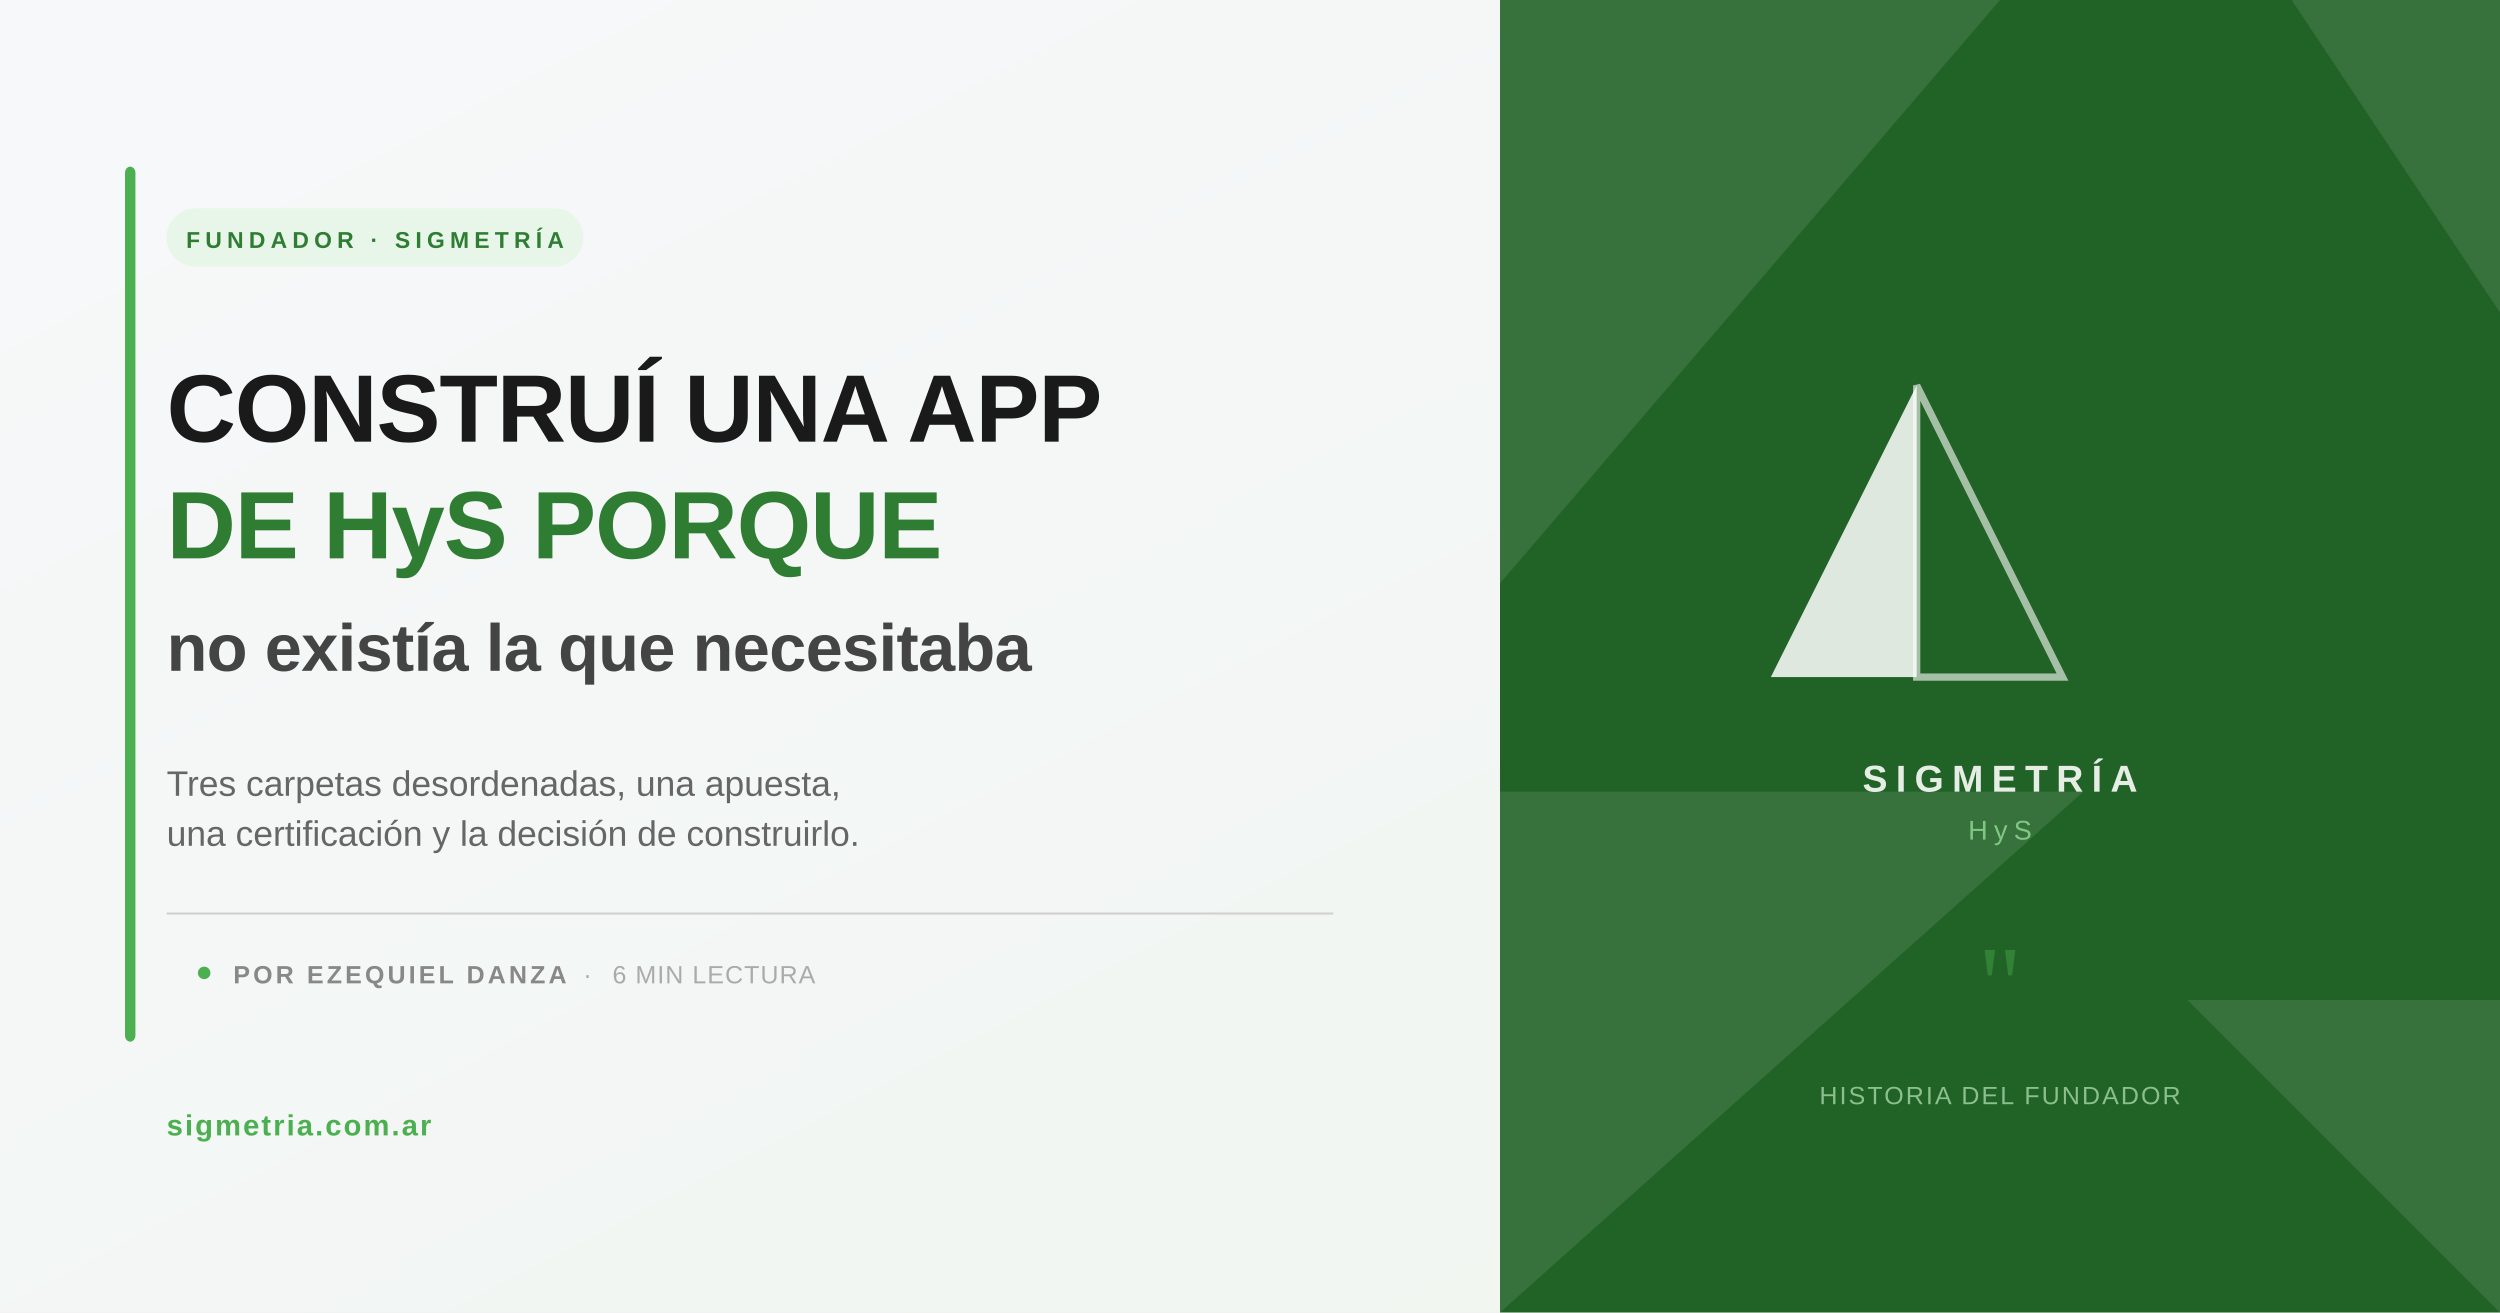
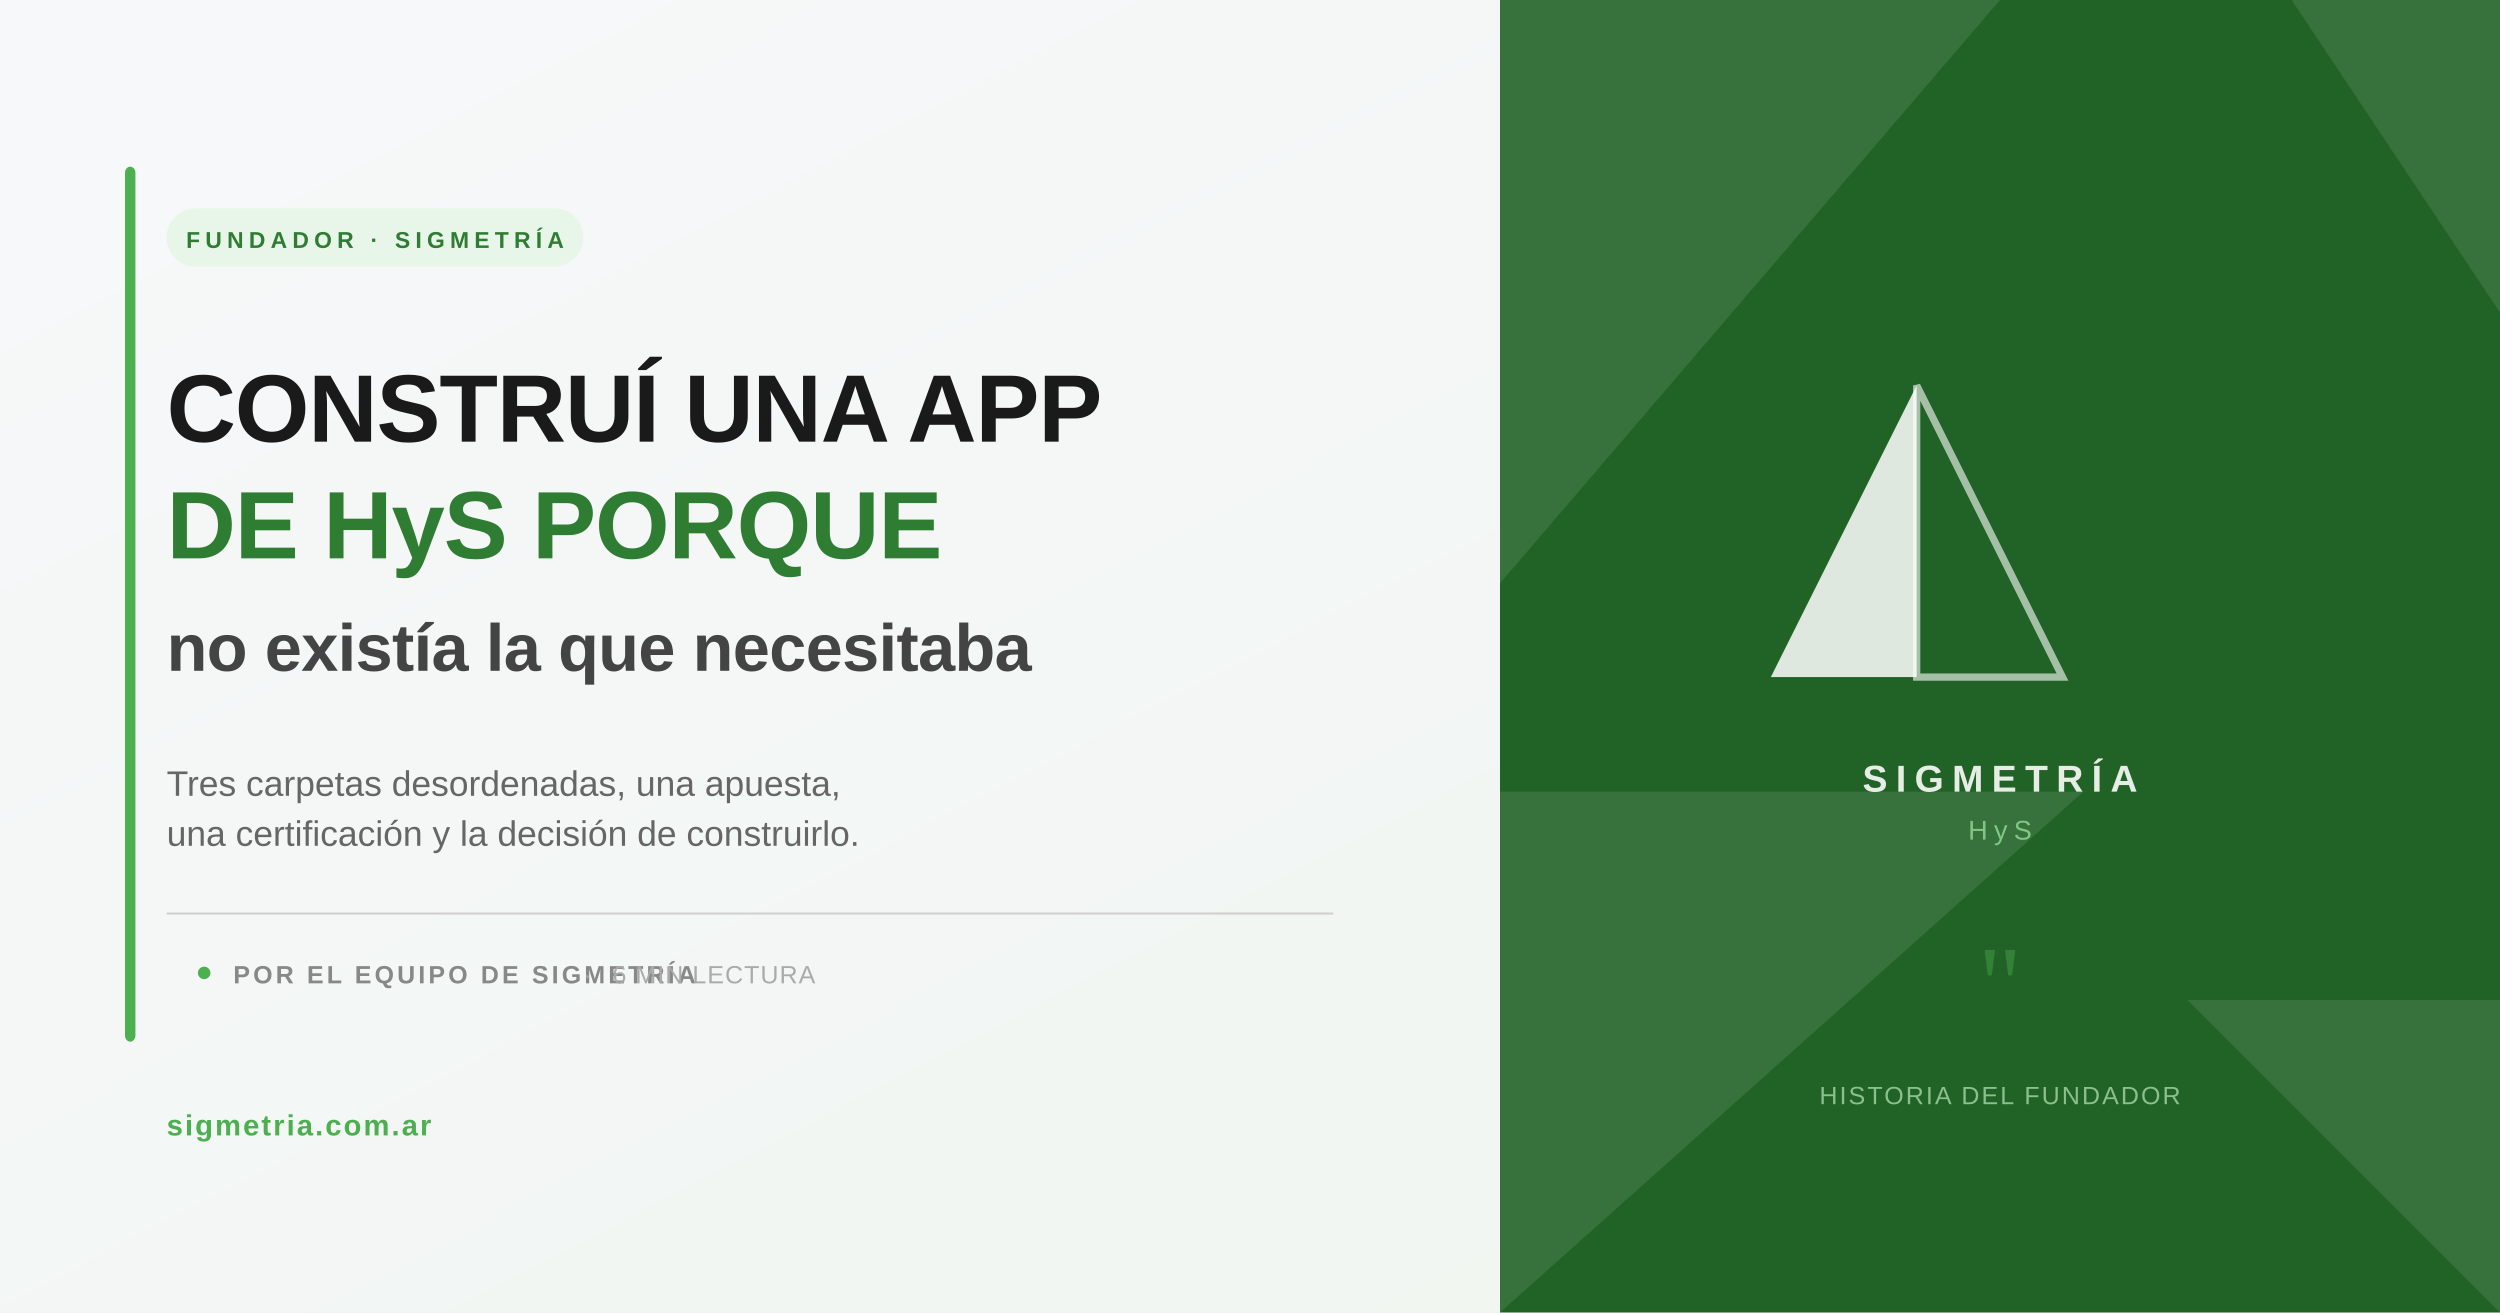
<svg xmlns="http://www.w3.org/2000/svg" width="1200" height="630" viewBox="0 0 1200 630">
  <defs>
    <linearGradient id="bgGrad2" x1="0" y1="0" x2="1" y2="1">
      <stop offset="0%" stop-color="#F7F8FA" />
      <stop offset="100%" stop-color="#EFF5EF" />
    </linearGradient>
    <clipPath id="rightClip2">
      <rect x="720" y="0" width="480" height="630" />
    </clipPath>
  </defs>
  <rect width="1200" height="630" fill="url(#bgGrad2)" />
  <rect x="720" y="0" width="480" height="630" fill="#1B5E20" opacity="0.97" />
  <g clip-path="url(#rightClip2)" opacity="0.1">
    <polygon points="720,0 960,0 720,280" fill="#FFFFFF" />
    <polygon points="1100,0 1200,0 1200,150" fill="#FFFFFF" />
    <polygon points="720,380 1000,380 720,630" fill="#FFFFFF" />
    <polygon points="1050,480 1200,480 1200,630" fill="#FFFFFF" />
  </g>
  <g transform="translate(850, 185)">
    <polygon points="0,140 70,0 70,140" fill="#FFFFFF" opacity="0.85" />
    <polygon points="70,0 140,140 70,140" fill="none" stroke="#FFFFFF" stroke-width="3.5" opacity="0.6" />
  </g>
  <text x="960" y="380" font-family="'Montserrat', 'Helvetica Neue', Arial, sans-serif" font-size="18" font-weight="800" letter-spacing="4" fill="#FFFFFF" opacity="0.88" text-anchor="middle">SIGMETRÍA</text>
  <text x="960" y="403" font-family="'Montserrat', 'Helvetica Neue', Arial, sans-serif" font-size="13" font-weight="400" letter-spacing="3" fill="#81C784" text-anchor="middle">HyS</text>
  <text x="960" y="490" font-family="Georgia, 'Times New Roman', serif" font-size="52" fill="#4CAF50" opacity="0.4" text-anchor="middle">"</text>
  <text x="960" y="530" font-family="'Helvetica Neue', Arial, sans-serif" font-size="12" font-weight="300" letter-spacing="1" fill="#A5D6A7" opacity="0.8" text-anchor="middle">HISTORIA DEL FUNDADOR</text>
  <rect x="60" y="80" width="5" height="420" fill="#4CAF50" rx="3" />
  <rect x="80" y="100" width="200" height="28" rx="14" fill="#E8F5E9" />
  <text x="180" y="119" font-family="'Montserrat', 'Helvetica Neue', Arial, sans-serif" font-size="11" font-weight="700" letter-spacing="2.5" fill="#2E7D33" text-anchor="middle">FUNDADOR · SIGMETRÍA</text>
  <text x="80" y="212" font-family="'Montserrat', 'Helvetica Neue', Arial, sans-serif" font-size="46" font-weight="800" fill="#1A1A1A" letter-spacing="-0.5">CONSTRUÍ UNA APP</text>
  <text x="80" y="268" font-family="'Montserrat', 'Helvetica Neue', Arial, sans-serif" font-size="46" font-weight="800" fill="#2E7D33" letter-spacing="-0.5">DE HyS PORQUE</text>
  <text x="80" y="322" font-family="'Montserrat', 'Helvetica Neue', Arial, sans-serif" font-size="32" font-weight="700" fill="#444444" letter-spacing="-0.3">no existía la que necesitaba</text>
  <text x="80" y="382" font-family="'Helvetica Neue', Arial, sans-serif" font-size="17" font-weight="300" fill="#666666">Tres carpetas desordenadas, una apuesta,</text>
  <text x="80" y="406" font-family="'Helvetica Neue', Arial, sans-serif" font-size="17" font-weight="300" fill="#666666">una certificación y la decisión de construirlo.</text>
  <rect x="80" y="438" width="560" height="1" fill="#D0D0D0" />
  <circle cx="98" cy="467" r="3" fill="#4CAF50" />
-   <text x="112" y="472" font-family="'Montserrat', 'Helvetica Neue', Arial, sans-serif" font-size="12" font-weight="700" letter-spacing="1.5" fill="#888888">POR EZEQUIEL DANZA</text>
+   <text x="112" y="472" font-family="'Montserrat', 'Helvetica Neue', Arial, sans-serif" font-size="12" font-weight="700" letter-spacing="1.5" fill="#888888">POR EL EQUIPO DE SIGMETRÍA</text>
  <text x="280" y="472" font-family="'Montserrat', 'Helvetica Neue', Arial, sans-serif" font-size="12" fill="#AAAAAA">·</text>
  <text x="294" y="472" font-family="'Montserrat', 'Helvetica Neue', Arial, sans-serif" font-size="12" font-weight="400" letter-spacing="0.5" fill="#AAAAAA">6 MIN LECTURA</text>
  <text x="80" y="545" font-family="'Montserrat', 'Helvetica Neue', Arial, sans-serif" font-size="14" font-weight="600" letter-spacing="1" fill="#4CAF50">sigmetria.com.ar</text>
</svg>
